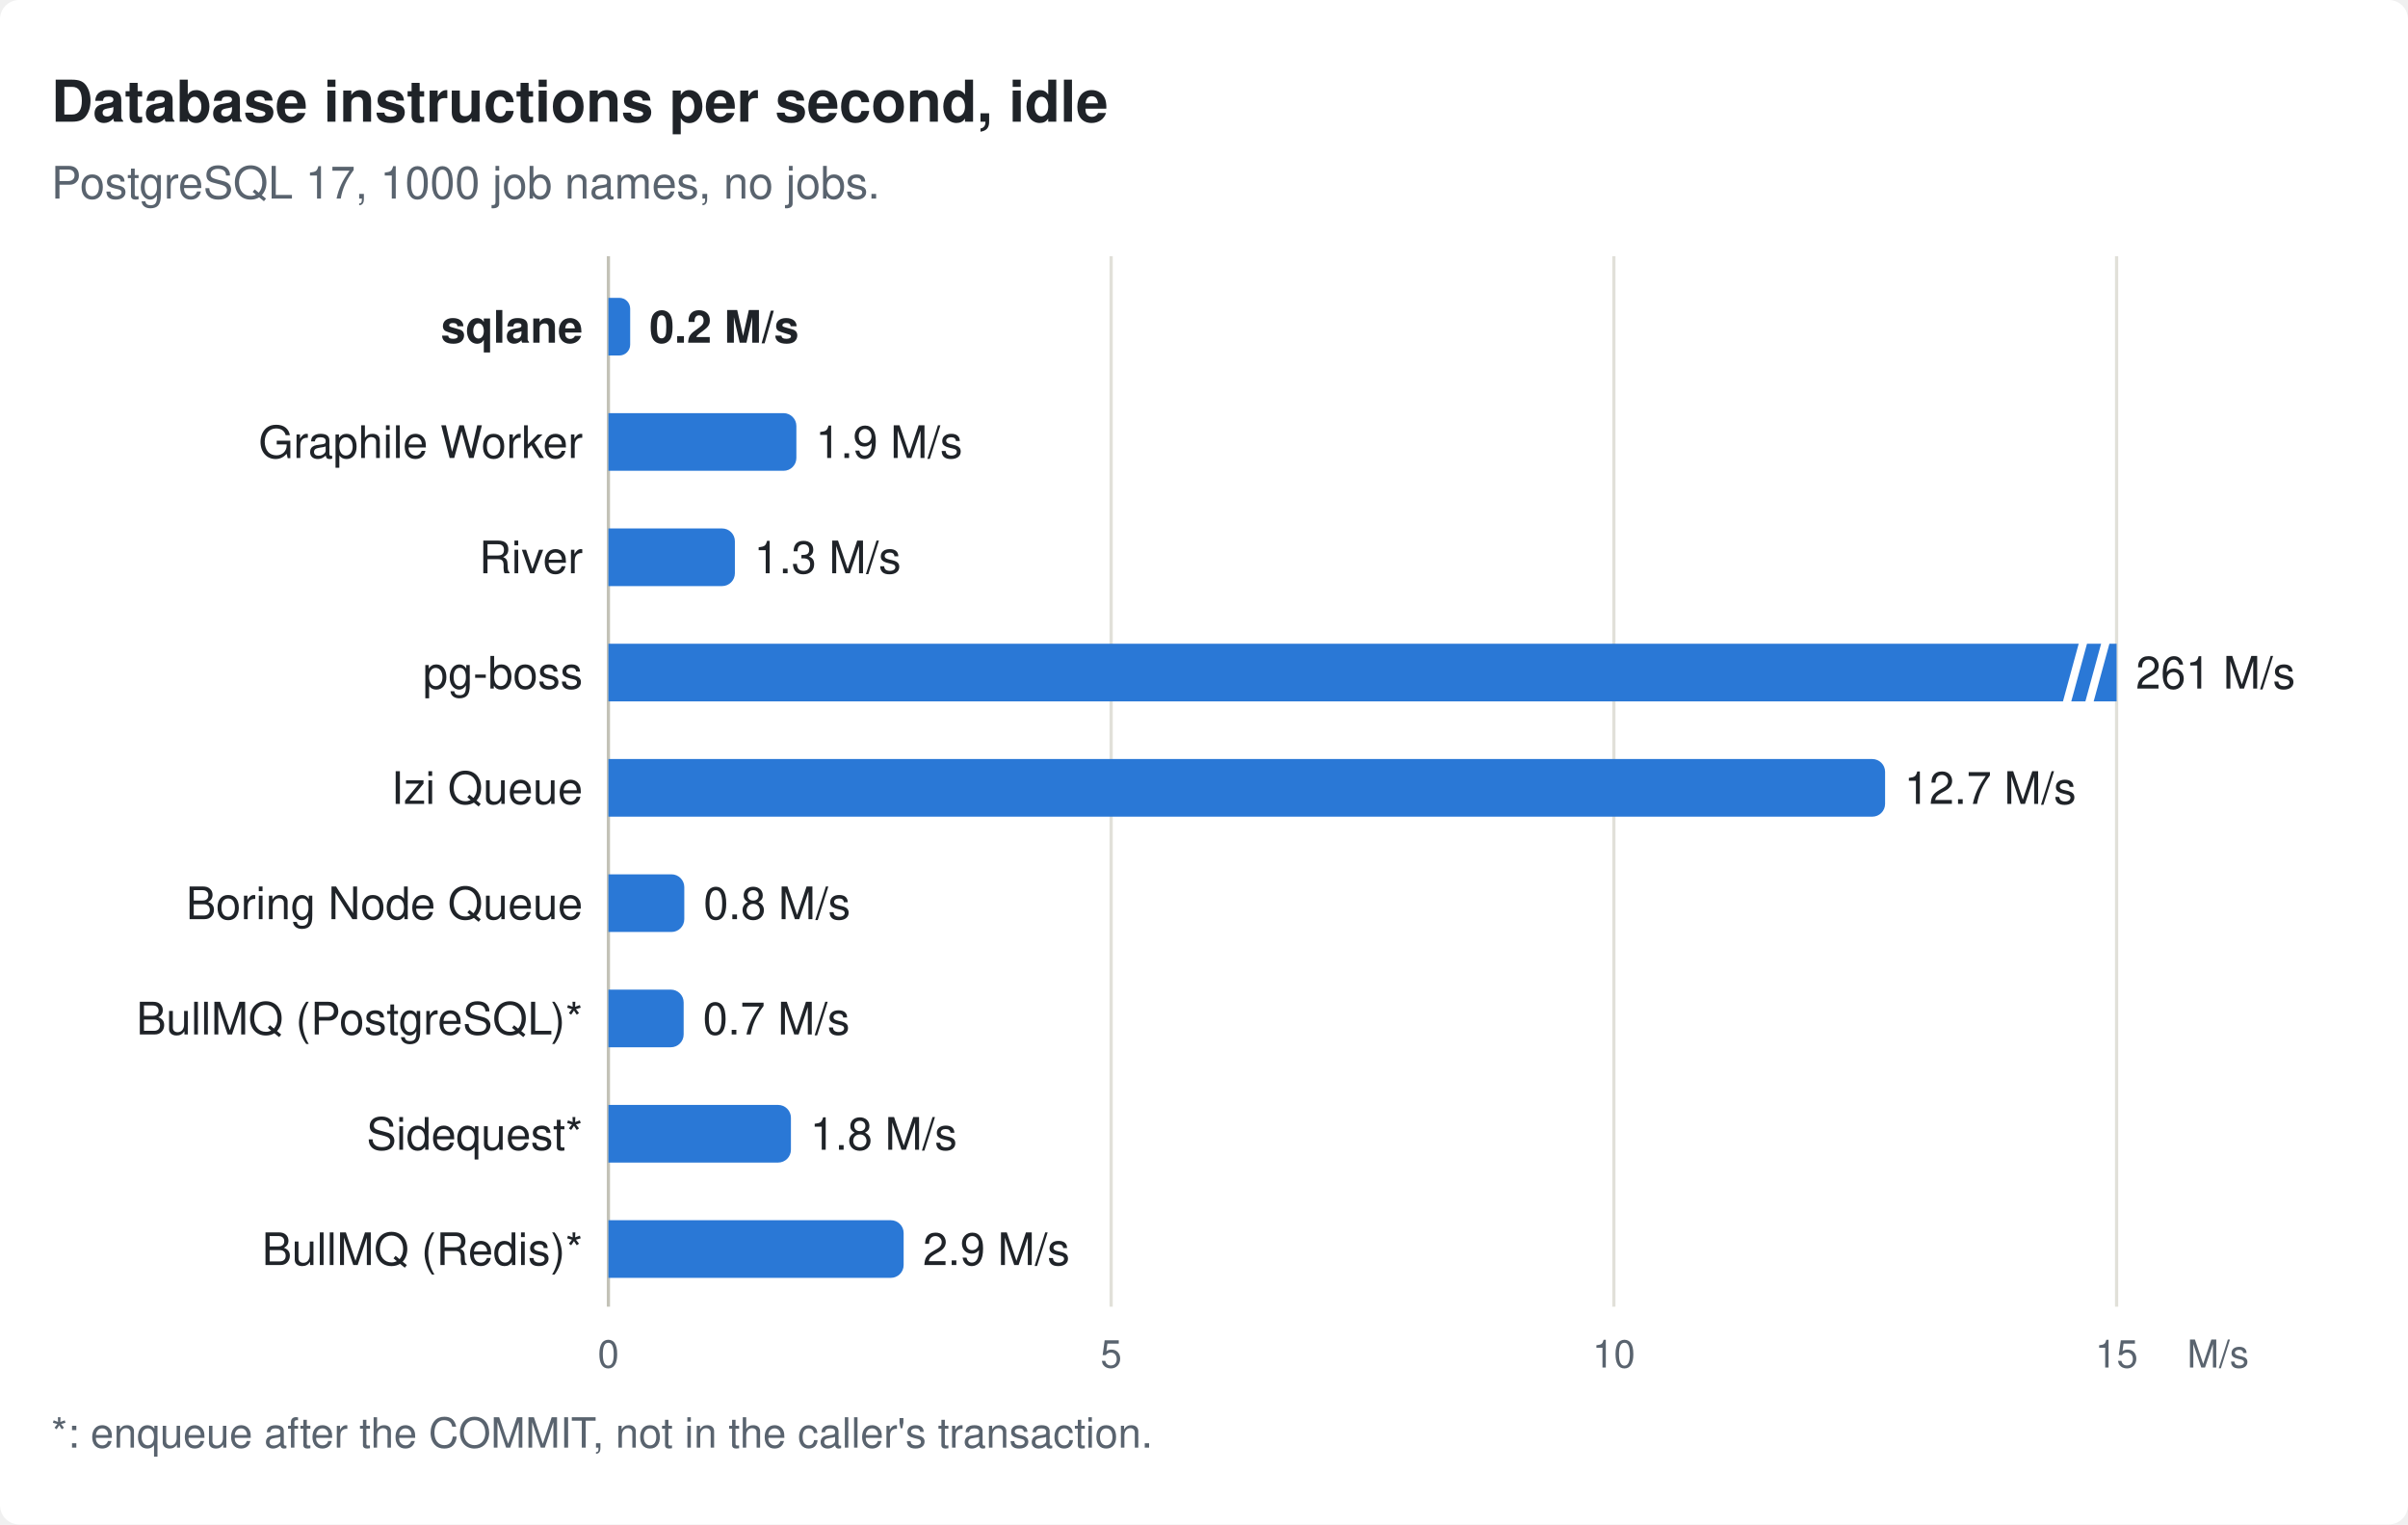
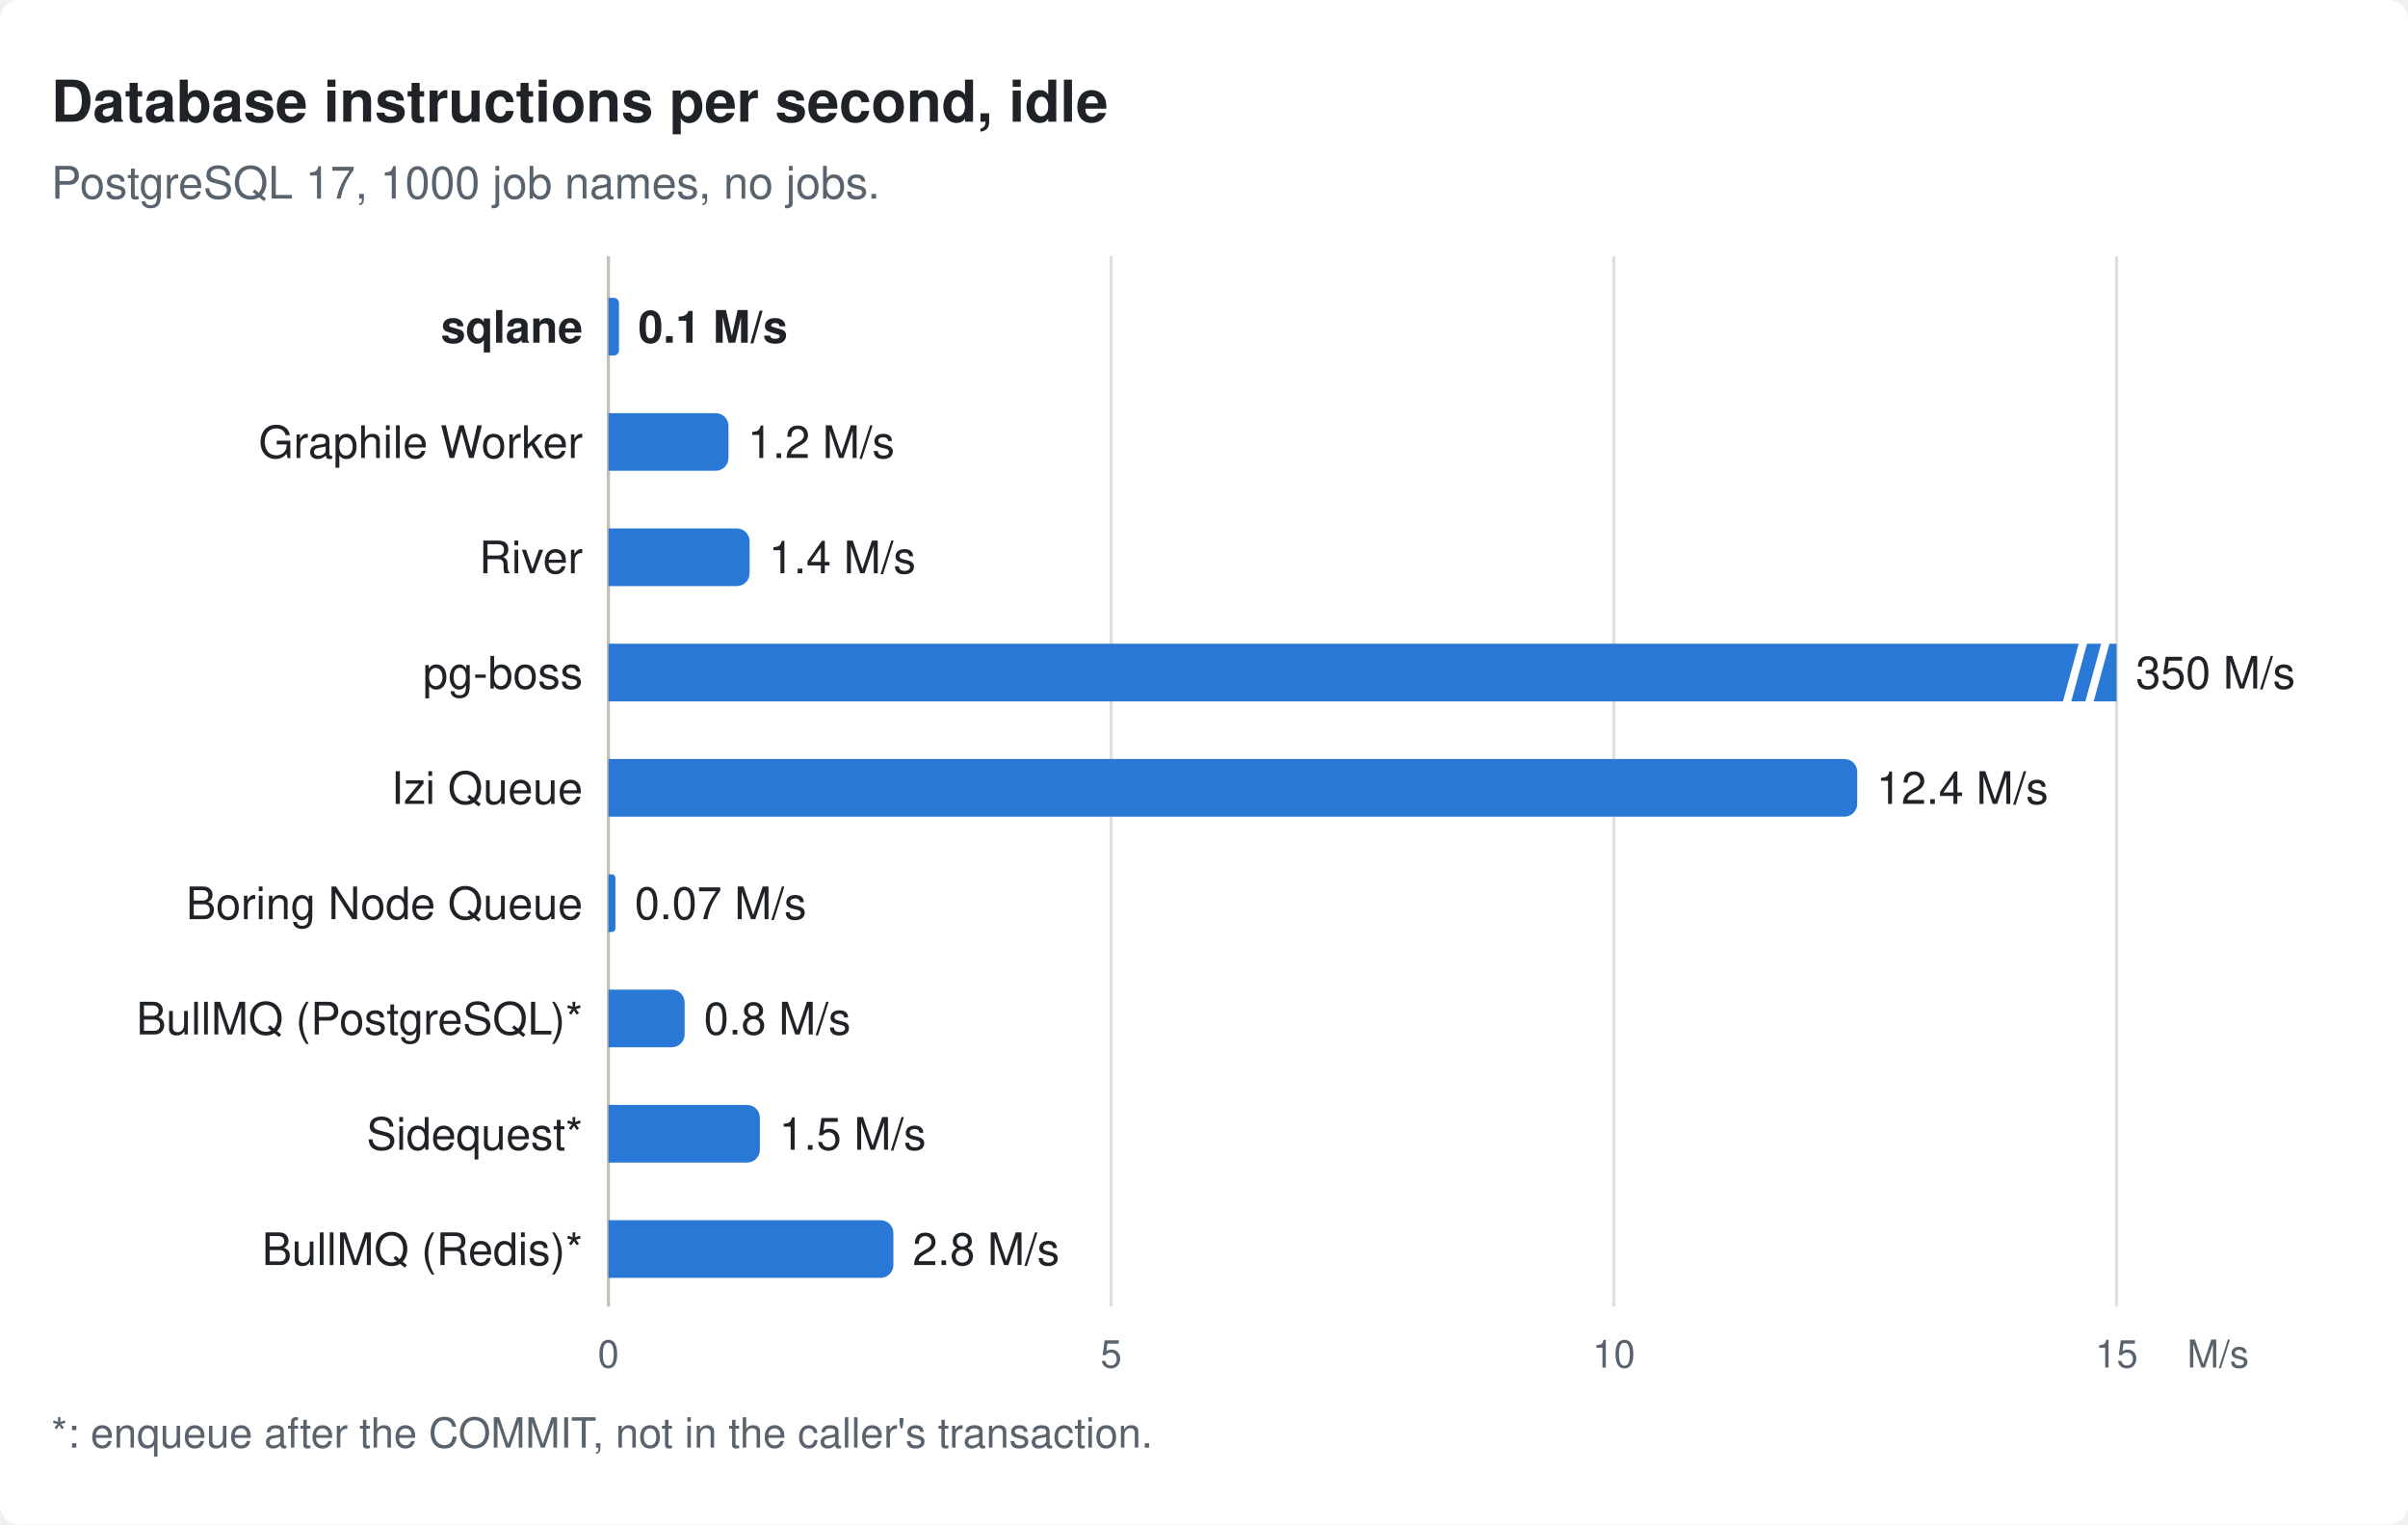
<svg xmlns="http://www.w3.org/2000/svg" width="752" height="476" viewBox="0 0 752 476" font-family="-apple-system, BlinkMacSystemFont, 'Segoe UI', Helvetica, Arial, sans-serif" role="img" aria-label="Database instructions per second, idle">
  <rect width="752" height="476" rx="6" fill="#ffffff" />
  <g transform="translate(16 16)">
    <text x="0" y="22" font-size="18" font-weight="600" fill="#1f2328">Database instructions per second, idle</text>
    <text x="0" y="46" font-size="14" fill="#59636e">PostgreSQL 17, 1000 job names, no jobs.</text>
    <line x1="174.0" y1="64" x2="174.0" y2="392" stroke="#c3c2b7" />
    <text x="174.0" y="411" font-size="12" fill="#59636e" text-anchor="middle">0</text>
    <line x1="331.0" y1="64" x2="331.0" y2="392" stroke="#e1e0d9" />
    <text x="331.0" y="411" font-size="12" fill="#59636e" text-anchor="middle">5</text>
    <line x1="488.0" y1="64" x2="488.0" y2="392" stroke="#e1e0d9" />
    <text x="488.0" y="411" font-size="12" fill="#59636e" text-anchor="middle">10</text>
    <line x1="645.0" y1="64" x2="645.0" y2="392" stroke="#e1e0d9" />
    <text x="645.0" y="411" font-size="12" fill="#59636e" text-anchor="middle">15</text>
    <text x="667" y="411" font-size="12" fill="#59636e">M/s</text>
    <text x="0" y="436" font-size="13" fill="#59636e">*: enqueue after the COMMIT, not in the caller's transaction.</text>
    <text x="166" y="91" font-size="14" fill="#1f2328" text-anchor="end" font-weight="600">sqlane</text>
-     <path d="M174,77H177.4A3.381,3.381 0 0 1 180.8,80.381V91.619A3.381,3.381 0 0 1 177.4,95H174Z" fill="#2a78d6" />
-     <text x="186.8" y="91" font-size="14" fill="#1f2328" font-weight="600">0.2 M/s</text>
+     <path d="M174,77H175.6A1.644,1.644 0 0 1 177.3,78.644V93.356A1.644,1.644 0 0 1 175.6,95H174Z" fill="#2a78d6" />
+     <text x="183.3" y="91" font-size="14" fill="#1f2328" font-weight="600">0.1 M/s</text>
    <text x="166" y="127" font-size="14" fill="#1f2328" text-anchor="end">Graphile Worker</text>
-     <path d="M174,113H228.7A4,4 0 0 1 232.7,117V127A4,4 0 0 1 228.7,131H174Z" fill="#2a78d6" />
-     <text x="238.7" y="127" font-size="14" fill="#1f2328">1.9 M/s</text>
+     <path d="M174,113H207.5A4,4 0 0 1 211.5,117V127A4,4 0 0 1 207.5,131H174Z" fill="#2a78d6" />
+     <text x="217.5" y="127" font-size="14" fill="#1f2328">1.2 M/s</text>
    <text x="166" y="163" font-size="14" fill="#1f2328" text-anchor="end">River</text>
-     <path d="M174,149H209.5A4,4 0 0 1 213.5,153V163A4,4 0 0 1 209.5,167H174Z" fill="#2a78d6" />
-     <text x="219.5" y="163" font-size="14" fill="#1f2328">1.3 M/s</text>
+     <path d="M174,149H214.1A4,4 0 0 1 218.1,153V163A4,4 0 0 1 214.1,167H174Z" fill="#2a78d6" />
+     <text x="224.1" y="163" font-size="14" fill="#1f2328">1.4 M/s</text>
    <text x="166" y="199" font-size="14" fill="#1f2328" text-anchor="end">pg-boss</text>
    <rect x="174" y="185" width="471.0" height="18" fill="#2a78d6" />
    <path d="M629.0,205l6,-22" stroke="#ffffff" stroke-width="2.5" />
    <path d="M636.0,205l6,-22" stroke="#ffffff" stroke-width="2.5" />
-     <text x="651.0" y="199" font-size="14" fill="#1f2328">261 M/s</text>
+     <text x="651.0" y="199" font-size="14" fill="#1f2328">350 M/s</text>
    <text x="166" y="235" font-size="14" fill="#1f2328" text-anchor="end">Izi Queue</text>
-     <path d="M174,221H568.7A4,4 0 0 1 572.7,225V235A4,4 0 0 1 568.7,239H174Z" fill="#2a78d6" />
-     <text x="578.7" y="235" font-size="14" fill="#1f2328">12.7 M/s</text>
+     <path d="M174,221H560.0A4,4 0 0 1 564.0,225V235A4,4 0 0 1 560.0,239H174Z" fill="#2a78d6" />
+     <text x="570.0" y="235" font-size="14" fill="#1f2328">12.4 M/s</text>
    <text x="166" y="271" font-size="14" fill="#1f2328" text-anchor="end">Boring Node Queue</text>
-     <path d="M174,257H193.7A4,4 0 0 1 197.7,261V271A4,4 0 0 1 193.7,275H174Z" fill="#2a78d6" />
-     <text x="203.7" y="271" font-size="14" fill="#1f2328">0.8 M/s</text>
+     <path d="M174,257H175.1A1.086,1.086 0 0 1 176.2,258.086V273.914A1.086,1.086 0 0 1 175.1,275H174Z" fill="#2a78d6" />
+     <text x="182.2" y="271" font-size="14" fill="#1f2328">0.07 M/s</text>
    <text x="166" y="307" font-size="14" fill="#1f2328" text-anchor="end">BullMQ (PostgreSQL)*</text>
-     <path d="M174,293H193.5A4,4 0 0 1 197.5,297V307A4,4 0 0 1 193.5,311H174Z" fill="#2a78d6" />
-     <text x="203.5" y="307" font-size="14" fill="#1f2328">0.7 M/s</text>
+     <path d="M174,293H193.8A4,4 0 0 1 197.8,297V307A4,4 0 0 1 193.8,311H174Z" fill="#2a78d6" />
+     <text x="203.8" y="307" font-size="14" fill="#1f2328">0.8 M/s</text>
    <text x="166" y="343" font-size="14" fill="#1f2328" text-anchor="end">Sidequest*</text>
-     <path d="M174,329H227.0A4,4 0 0 1 231.0,333V343A4,4 0 0 1 227.0,347H174Z" fill="#2a78d6" />
-     <text x="237.0" y="343" font-size="14" fill="#1f2328">1.8 M/s</text>
+     <path d="M174,329H217.3A4,4 0 0 1 221.3,333V343A4,4 0 0 1 217.3,347H174Z" fill="#2a78d6" />
+     <text x="227.3" y="343" font-size="14" fill="#1f2328">1.5 M/s</text>
    <text x="166" y="379" font-size="14" fill="#1f2328" text-anchor="end">BullMQ (Redis)*</text>
-     <path d="M174,365H262.2A4,4 0 0 1 266.2,369V379A4,4 0 0 1 262.2,383H174Z" fill="#2a78d6" />
-     <text x="272.2" y="379" font-size="14" fill="#1f2328">2.9 M/s</text>
+     <path d="M174,365H259.0A4,4 0 0 1 263.0,369V379A4,4 0 0 1 259.0,383H174Z" fill="#2a78d6" />
+     <text x="269.0" y="379" font-size="14" fill="#1f2328">2.8 M/s</text>
  </g>
</svg>
